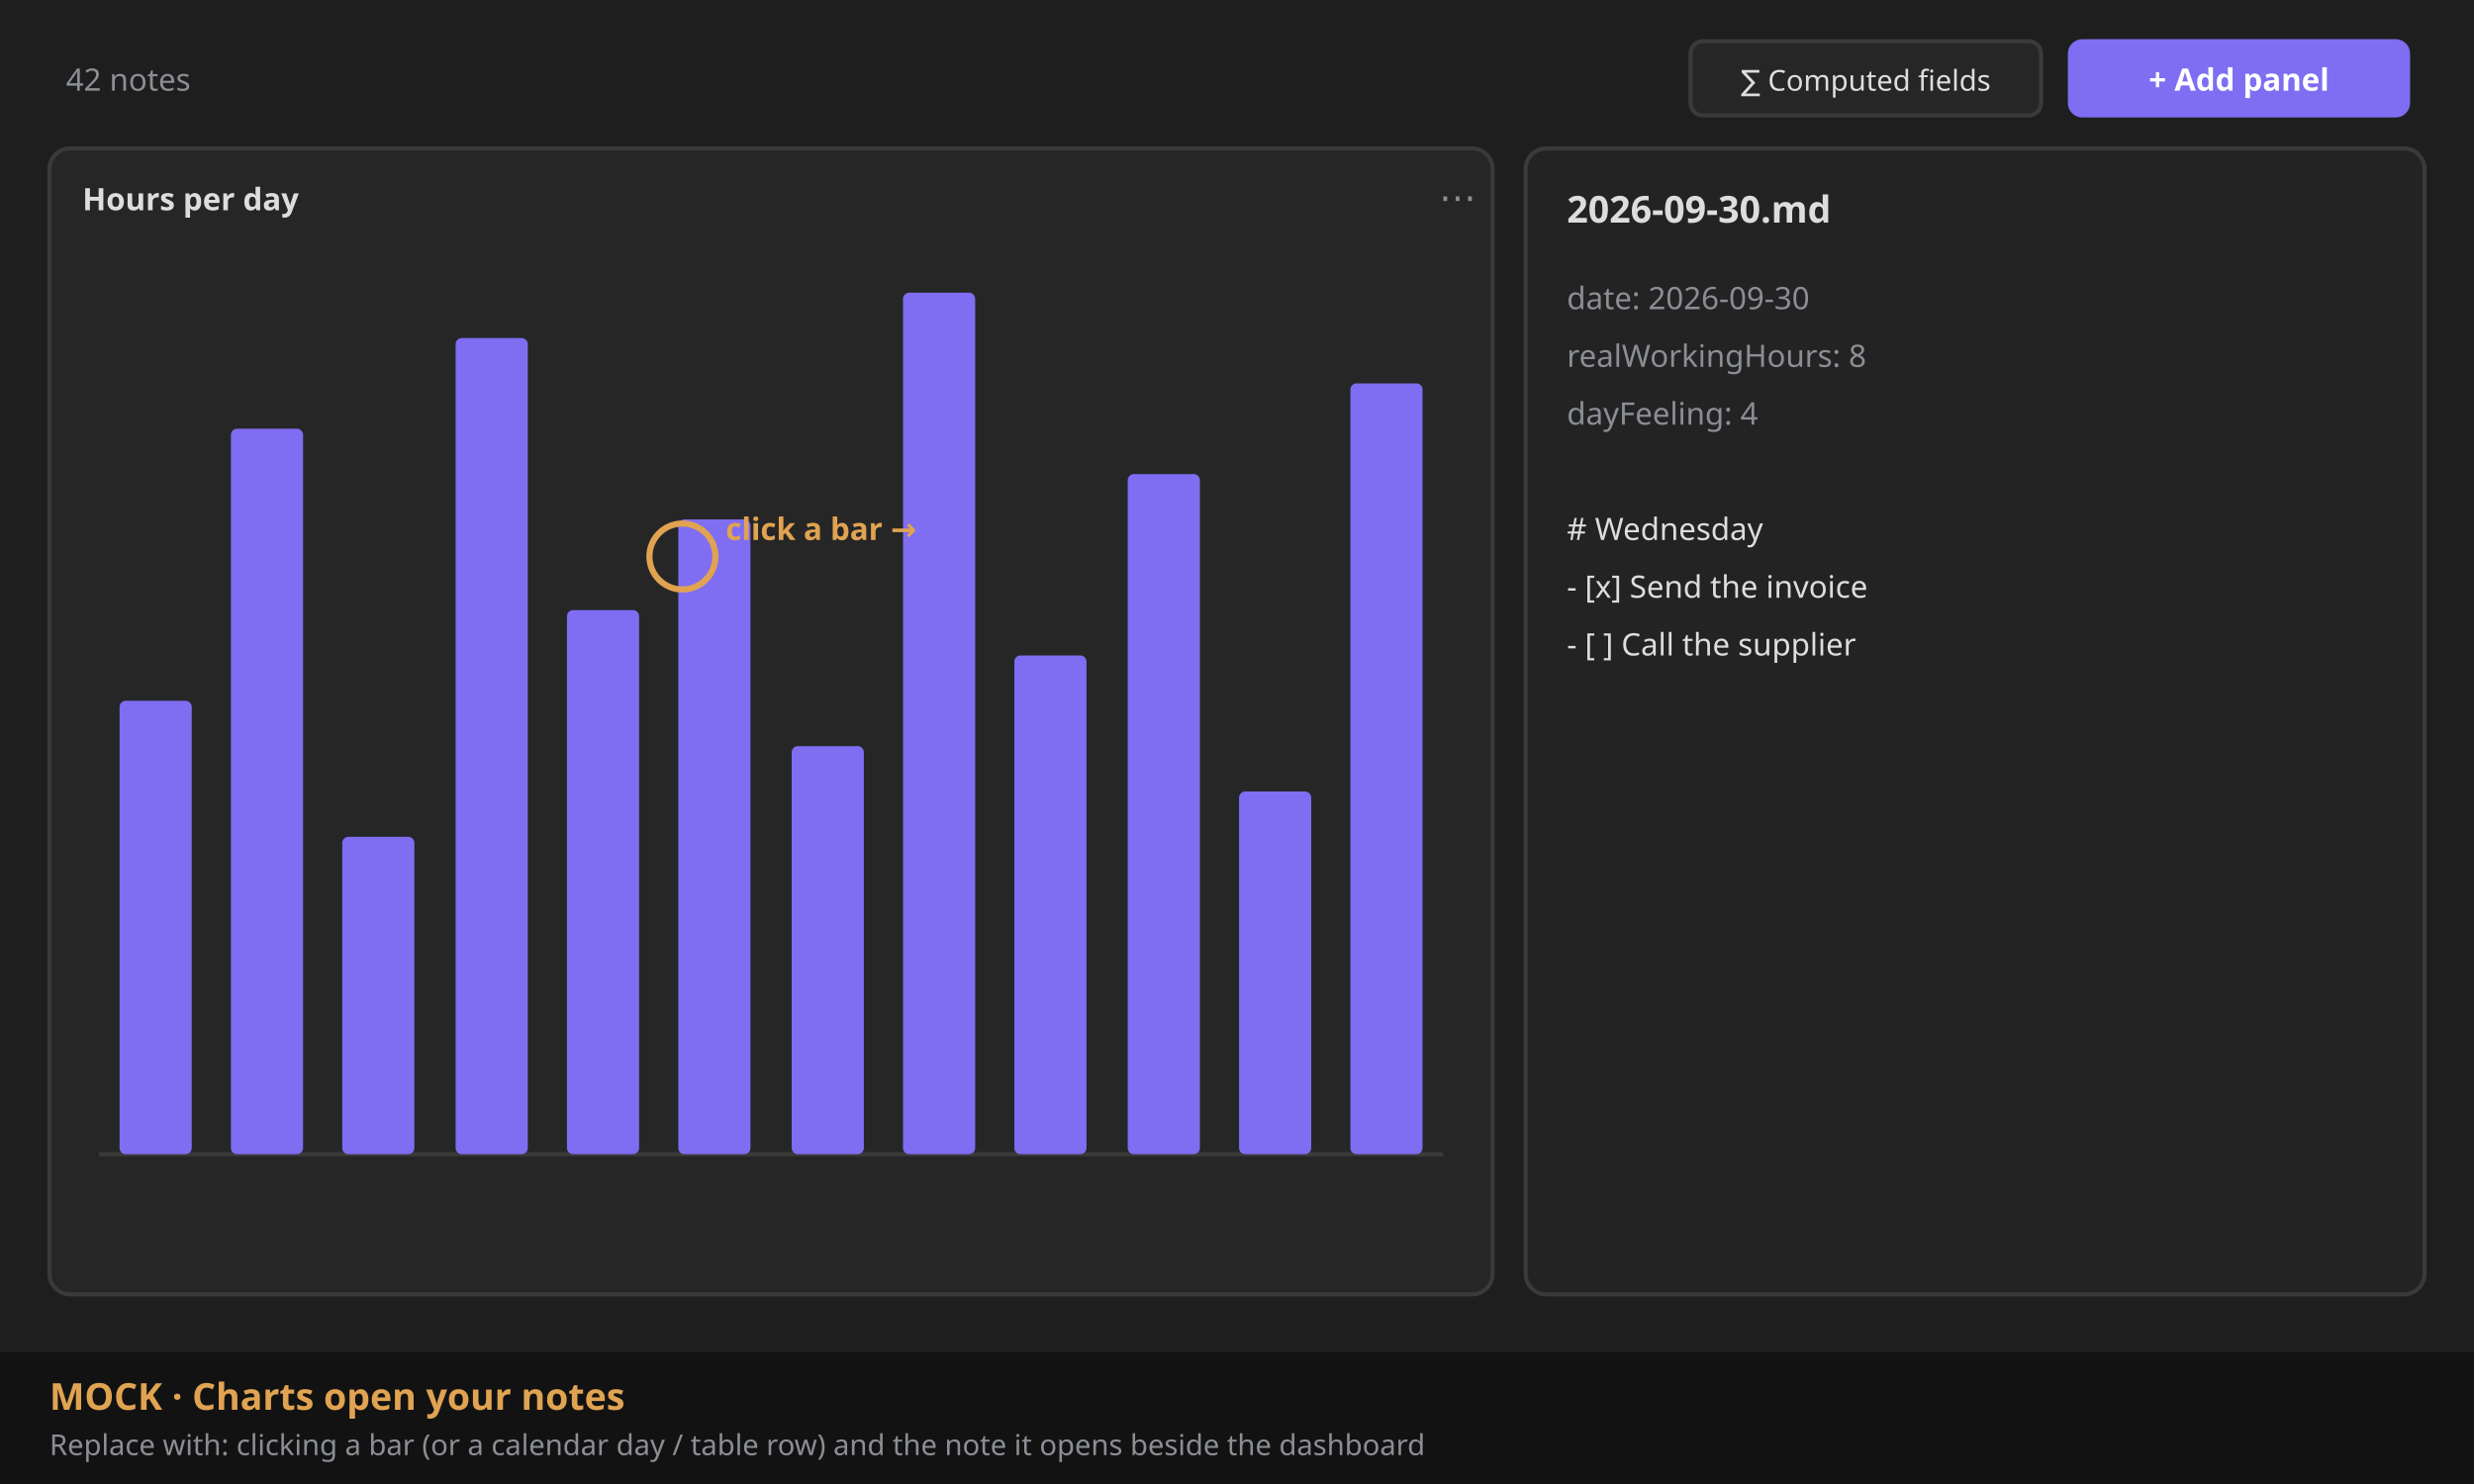
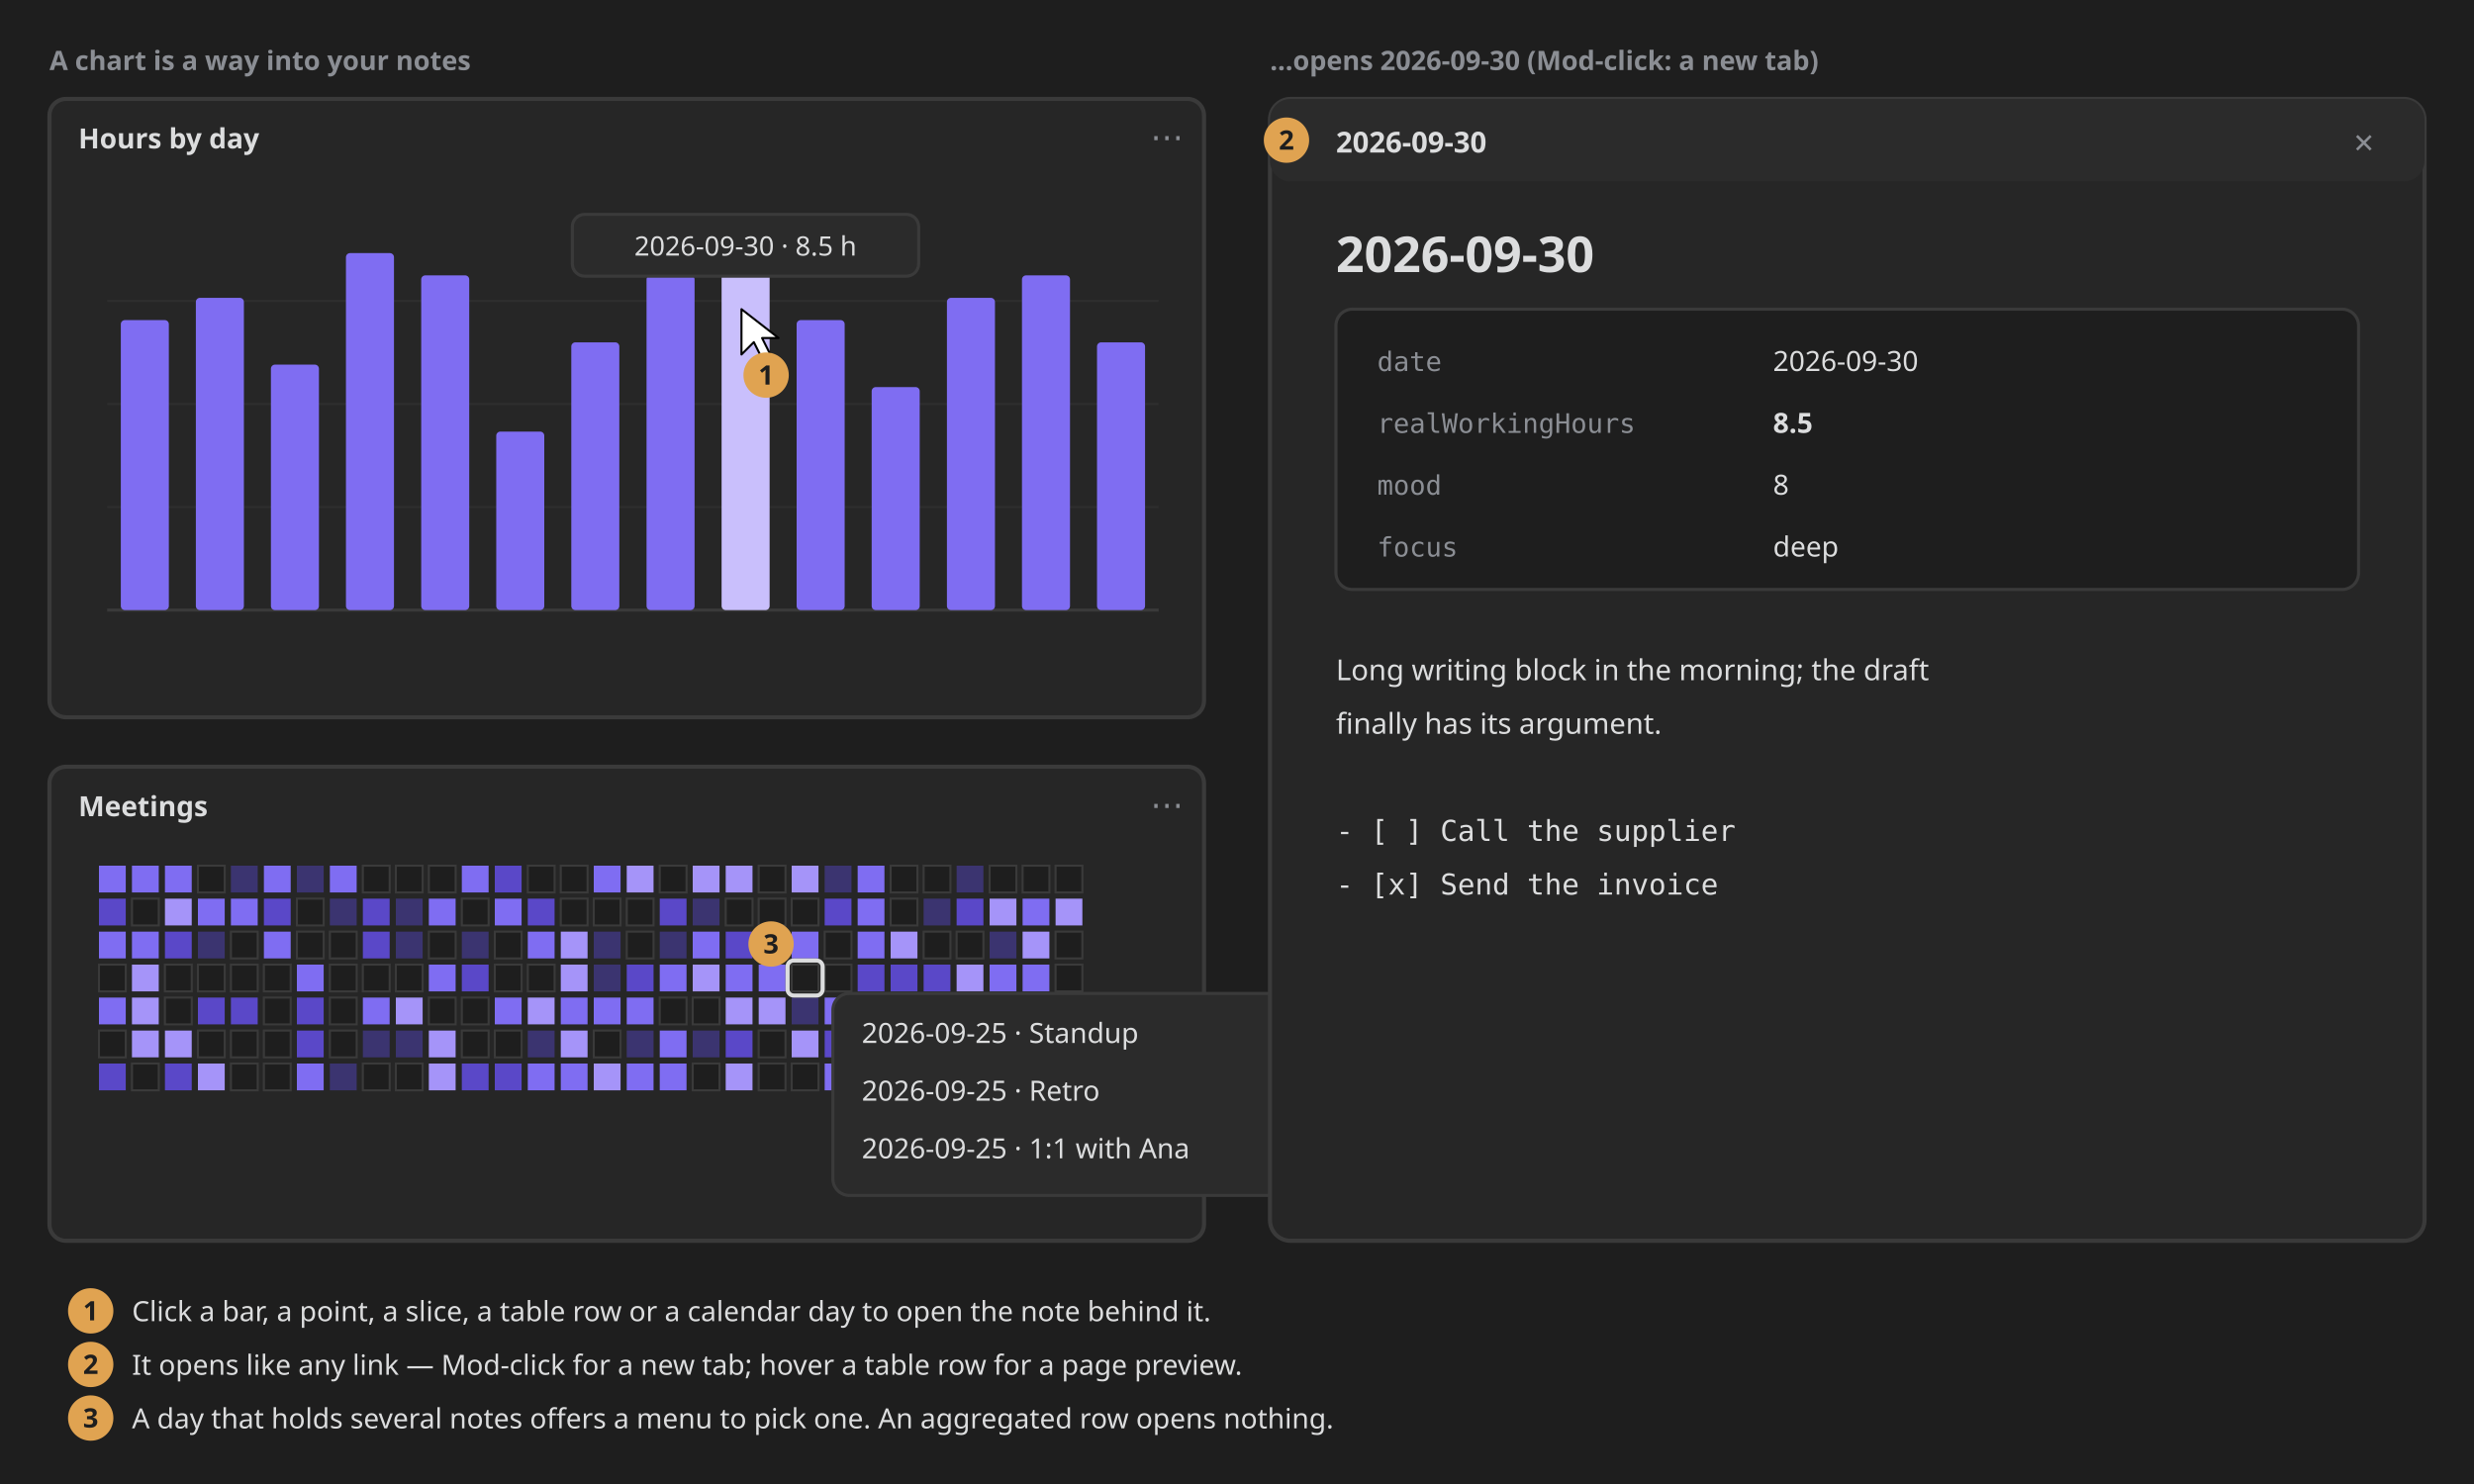
- <svg xmlns="http://www.w3.org/2000/svg" width="1200" height="720" viewBox="0 0 1200 720" role="img" aria-label="Charts open your notes (mock)">
+ <svg xmlns="http://www.w3.org/2000/svg" width="1200" height="720" viewBox="0 0 1200 720" role="img" aria-label="Clicking a bar opens the note behind it; a day with several notes offers a menu">
  <rect width="1200" height="720" fill="#1e1e1e" />
-   <text x="32" y="44" fill="#8b8e94" font-family="sans-serif" font-size="15" font-weight="400" text-anchor="start">42 notes</text>
-   <rect x="820" y="20" width="170" height="36" rx="6" fill="#262626" stroke="#3a3a3a" stroke-width="2" />
-   <text x="905" y="44" fill="#dcddde" font-family="sans-serif" font-size="14" font-weight="400" text-anchor="middle">∑ Computed fields</text>
-   <rect x="1004" y="20" width="164" height="36" rx="6" fill="#7f6df2" stroke="#7f6df2" stroke-width="2" />
-   <text x="1086" y="44" fill="#fff" font-family="sans-serif" font-size="15" font-weight="600" text-anchor="middle">+ Add panel</text>
-   <rect x="24" y="72" width="700" height="556" rx="10" fill="#262626" stroke="#3a3a3a" stroke-width="2" />
-   <text x="40" y="102" fill="#dcddde" font-family="sans-serif" font-size="15" font-weight="600" text-anchor="start">Hours per day</text>
-   <text x="698" y="102" fill="#8b8e94" font-family="sans-serif" font-size="18" font-weight="400" text-anchor="start">⋯</text>
-   <line x1="48" y1="560" x2="700" y2="560" stroke="#3a3a3a" stroke-width="2" />
-   <rect x="58" y="340" width="35" height="220" rx="3" fill="#7f6df2" />
-   <rect x="112" y="208" width="35" height="352" rx="3" fill="#7f6df2" />
-   <rect x="166" y="406" width="35" height="154" rx="3" fill="#7f6df2" />
-   <rect x="221" y="164" width="35" height="396" rx="3" fill="#7f6df2" />
-   <rect x="275" y="296" width="35" height="264" rx="3" fill="#7f6df2" />
-   <rect x="329" y="252" width="35" height="308" rx="3" fill="#7f6df2" />
-   <rect x="384" y="362" width="35" height="198" rx="3" fill="#7f6df2" />
-   <rect x="438" y="142" width="35" height="418" rx="3" fill="#7f6df2" />
-   <rect x="492" y="318" width="35" height="242" rx="3" fill="#7f6df2" />
-   <rect x="547" y="230" width="35" height="330" rx="3" fill="#7f6df2" />
-   <rect x="601" y="384" width="35" height="176" rx="3" fill="#7f6df2" />
-   <rect x="655" y="186" width="35" height="374" rx="3" fill="#7f6df2" />
-   <circle cx="331" cy="270" r="16" fill="none" stroke="#e0a351" stroke-width="3" />
-   <text x="352" y="262" fill="#e0a351" font-family="sans-serif" font-size="15" font-weight="600" text-anchor="start">click a bar →</text>
-   <rect x="740" y="72" width="436" height="556" rx="10" fill="#232323" stroke="#3a3a3a" stroke-width="2" />
-   <text x="760" y="108" fill="#dcddde" font-family="sans-serif" font-size="18" font-weight="700" text-anchor="start">2026-09-30.md</text>
-   <text x="760" y="150" fill="#8b8e94" font-family="sans-serif" font-size="15" font-weight="400" text-anchor="start">date: 2026-09-30</text>
-   <text x="760" y="178" fill="#8b8e94" font-family="sans-serif" font-size="15" font-weight="400" text-anchor="start">realWorkingHours: 8</text>
-   <text x="760" y="206" fill="#8b8e94" font-family="sans-serif" font-size="15" font-weight="400" text-anchor="start">dayFeeling: 4</text>
-   <text x="760" y="234" fill="#dcddde" font-family="sans-serif" font-size="15" font-weight="400" text-anchor="start" />
-   <text x="760" y="262" fill="#dcddde" font-family="sans-serif" font-size="15" font-weight="400" text-anchor="start"># Wednesday</text>
-   <text x="760" y="290" fill="#dcddde" font-family="sans-serif" font-size="15" font-weight="400" text-anchor="start">- [x] Send the invoice</text>
-   <text x="760" y="318" fill="#dcddde" font-family="sans-serif" font-size="15" font-weight="400" text-anchor="start">- [ ] Call the supplier</text>
-   <rect x="0" y="656" width="1200" height="64" fill="#111" opacity="0.92" />
-   <text x="24" y="684" fill="#e0a351" font-family="sans-serif" font-size="18" font-weight="700" text-anchor="start">MOCK · Charts open your notes</text>
-   <text x="24" y="706" fill="#8b8e94" font-family="sans-serif" font-size="14" font-weight="400" text-anchor="start">Replace with: clicking a bar (or a calendar day / table row) and the note it opens beside the dashboard</text>
+   <text x="24" y="34" fill="#8b8e94" font-family="sans-serif" font-size="13" font-weight="600" text-anchor="start">A chart is a way into your notes</text>
+   <rect x="24" y="48" width="560" height="300" rx="8" fill="#262626" stroke="#3a3a3a" stroke-width="2" />
+   <text x="38" y="72" fill="#dcddde" font-family="sans-serif" font-size="13.5" font-weight="600" text-anchor="start">Hours by day</text>
+   <text x="566" y="72" fill="#8b8e94" font-family="sans-serif" font-size="16" font-weight="400" text-anchor="middle">⋯</text>
+   <line x1="52" y1="296" x2="562" y2="296" stroke="#3a3a3a" stroke-width="1.5" />
+   <line x1="52" y1="246" x2="562" y2="246" stroke="#2e2e2e" stroke-width="1" />
+   <line x1="52" y1="196" x2="562" y2="196" stroke="#2e2e2e" stroke-width="1" />
+   <line x1="52" y1="146" x2="562" y2="146" stroke="#2e2e2e" stroke-width="1" />
+   <rect x="58.6" y="155.3" width="23.3" height="140.7" rx="2" fill="#7f6df2" />
+   <rect x="95" y="144.5" width="23.3" height="151.5" rx="2" fill="#7f6df2" />
+   <rect x="131.4" y="176.9" width="23.3" height="119.1" rx="2" fill="#7f6df2" />
+   <rect x="167.8" y="122.8" width="23.3" height="173.2" rx="2" fill="#7f6df2" />
+   <rect x="204.3" y="133.6" width="23.3" height="162.4" rx="2" fill="#7f6df2" />
+   <rect x="240.7" y="209.4" width="23.3" height="86.6" rx="2" fill="#7f6df2" />
+   <rect x="277.1" y="166.1" width="23.3" height="129.9" rx="2" fill="#7f6df2" />
+   <rect x="313.6" y="133.6" width="23.3" height="162.4" rx="2" fill="#7f6df2" />
+   <rect x="350" y="112" width="23.3" height="184" rx="2" fill="#c9bffc" />
+   <rect x="386.4" y="155.3" width="23.3" height="140.7" rx="2" fill="#7f6df2" />
+   <rect x="422.8" y="187.8" width="23.3" height="108.2" rx="2" fill="#7f6df2" />
+   <rect x="459.3" y="144.5" width="23.3" height="151.5" rx="2" fill="#7f6df2" />
+   <rect x="495.7" y="133.6" width="23.3" height="162.4" rx="2" fill="#7f6df2" />
+   <rect x="532.1" y="166.1" width="23.3" height="129.9" rx="2" fill="#7f6df2" />
+   <path d="M359.643,150 l0,22 l6,-6 l5,10 l4,-2 l-5,-10 l8,0 z" fill="#ffffff" stroke="#000000" stroke-width="1" stroke-linecap="round" stroke-linejoin="round" />
+   <rect x="277.6" y="104" width="168" height="30" rx="6" fill="#2b2b2b" stroke="#3a3a3a" stroke-width="1.5" />
+   <text x="361.6" y="124" fill="#dcddde" font-family="sans-serif" font-size="13" font-weight="400" text-anchor="middle">2026-09-30 · 8.5 h</text>
+   <circle cx="371.6" cy="182" r="10" fill="#e0a351" stroke="#e0a351" stroke-width="2" />
+   <text x="371.6" y="186.6" fill="#1e1e1e" font-family="sans-serif" font-size="13" font-weight="700" text-anchor="middle">1</text>
+   <rect x="24" y="372" width="560" height="230" rx="8" fill="#262626" stroke="#3a3a3a" stroke-width="2" />
+   <text x="38" y="396" fill="#dcddde" font-family="sans-serif" font-size="13.5" font-weight="600" text-anchor="start">Meetings</text>
+   <text x="566" y="396" fill="#8b8e94" font-family="sans-serif" font-size="16" font-weight="400" text-anchor="middle">⋯</text>
+   <path d="M48 468h13v13h-13zM48 500h13v13h-13zM64 436h13v13h-13zM64 516h13v13h-13zM80 468h13v13h-13zM80 484h13v13h-13zM96 420h13v13h-13zM96 468h13v13h-13zM96 500h13v13h-13zM112 452h13v13h-13zM112 468h13v13h-13zM112 500h13v13h-13zM112 516h13v13h-13zM128 468h13v13h-13zM128 484h13v13h-13zM128 500h13v13h-13zM128 516h13v13h-13zM144 436h13v13h-13zM144 452h13v13h-13zM160 452h13v13h-13zM160 468h13v13h-13zM160 484h13v13h-13zM160 500h13v13h-13zM176 420h13v13h-13zM176 468h13v13h-13zM176 516h13v13h-13zM192 420h13v13h-13zM192 468h13v13h-13zM192 516h13v13h-13zM208 420h13v13h-13zM208 452h13v13h-13zM208 484h13v13h-13zM224 436h13v13h-13zM224 484h13v13h-13zM224 500h13v13h-13zM240 452h13v13h-13zM240 468h13v13h-13zM240 500h13v13h-13zM256 420h13v13h-13zM256 468h13v13h-13zM272 420h13v13h-13zM272 436h13v13h-13zM288 436h13v13h-13zM288 500h13v13h-13zM304 436h13v13h-13zM304 452h13v13h-13zM320 420h13v13h-13zM320 484h13v13h-13zM336 484h13v13h-13zM336 516h13v13h-13zM352 436h13v13h-13zM368 420h13v13h-13zM368 436h13v13h-13zM368 452h13v13h-13zM368 500h13v13h-13zM368 516h13v13h-13zM384 436h13v13h-13zM384 468h13v13h-13zM384 516h13v13h-13zM400 452h13v13h-13zM400 468h13v13h-13zM416 500h13v13h-13zM416 516h13v13h-13zM432 420h13v13h-13zM432 436h13v13h-13zM432 516h13v13h-13zM448 420h13v13h-13zM448 452h13v13h-13zM448 484h13v13h-13zM464 452h13v13h-13zM464 484h13v13h-13zM480 420h13v13h-13zM480 484h13v13h-13zM480 500h13v13h-13zM496 420h13v13h-13zM496 484h13v13h-13zM496 516h13v13h-13zM512 420h13v13h-13zM512 452h13v13h-13zM512 468h13v13h-13z" fill="#1e1e1e" stroke="#3a3a3a" stroke-width="1" />
+   <path d="M96 452h13v13h-13zM112 420h13v13h-13zM144 420h13v13h-13zM160 436h13v13h-13zM160 516h13v13h-13zM176 500h13v13h-13zM192 436h13v13h-13zM192 452h13v13h-13zM192 500h13v13h-13zM224 452h13v13h-13zM256 500h13v13h-13zM288 452h13v13h-13zM288 468h13v13h-13zM304 500h13v13h-13zM320 452h13v13h-13zM336 436h13v13h-13zM336 500h13v13h-13zM384 484h13v13h-13zM400 420h13v13h-13zM432 484h13v13h-13zM448 436h13v13h-13zM464 420h13v13h-13zM464 516h13v13h-13zM480 452h13v13h-13z" fill="#3b3470" />
+   <path d="M48 436h13v13h-13zM48 516h13v13h-13zM80 452h13v13h-13zM80 516h13v13h-13zM96 484h13v13h-13zM112 484h13v13h-13zM128 436h13v13h-13zM144 484h13v13h-13zM144 500h13v13h-13zM176 436h13v13h-13zM176 452h13v13h-13zM224 468h13v13h-13zM224 516h13v13h-13zM240 420h13v13h-13zM240 516h13v13h-13zM256 436h13v13h-13zM304 468h13v13h-13zM320 436h13v13h-13zM352 452h13v13h-13zM352 500h13v13h-13zM400 436h13v13h-13zM400 500h13v13h-13zM416 468h13v13h-13zM432 468h13v13h-13zM448 468h13v13h-13zM448 516h13v13h-13zM464 436h13v13h-13zM512 516h13v13h-13z" fill="#5a48c8" />
+   <path d="M48 420h13v13h-13zM48 452h13v13h-13zM48 484h13v13h-13zM64 420h13v13h-13zM64 452h13v13h-13zM80 420h13v13h-13zM96 436h13v13h-13zM112 436h13v13h-13zM128 420h13v13h-13zM128 452h13v13h-13zM144 468h13v13h-13zM144 516h13v13h-13zM160 420h13v13h-13zM176 484h13v13h-13zM208 436h13v13h-13zM208 468h13v13h-13zM224 420h13v13h-13zM240 436h13v13h-13zM240 484h13v13h-13zM256 452h13v13h-13zM256 516h13v13h-13zM272 484h13v13h-13zM272 516h13v13h-13zM288 420h13v13h-13zM288 484h13v13h-13zM304 484h13v13h-13zM304 516h13v13h-13zM320 468h13v13h-13zM320 500h13v13h-13zM320 516h13v13h-13zM336 452h13v13h-13zM352 468h13v13h-13zM368 468h13v13h-13zM384 452h13v13h-13zM400 484h13v13h-13zM400 516h13v13h-13zM416 420h13v13h-13zM416 436h13v13h-13zM416 452h13v13h-13zM448 500h13v13h-13zM480 468h13v13h-13zM480 516h13v13h-13zM496 436h13v13h-13zM496 468h13v13h-13zM496 500h13v13h-13zM512 500h13v13h-13z" fill="#7f6df2" />
+   <path d="M64 468h13v13h-13zM64 484h13v13h-13zM64 500h13v13h-13zM80 436h13v13h-13zM80 500h13v13h-13zM96 516h13v13h-13zM192 484h13v13h-13zM208 500h13v13h-13zM208 516h13v13h-13zM256 484h13v13h-13zM272 452h13v13h-13zM272 468h13v13h-13zM272 500h13v13h-13zM288 516h13v13h-13zM304 420h13v13h-13zM336 420h13v13h-13zM336 468h13v13h-13zM352 420h13v13h-13zM352 484h13v13h-13zM352 516h13v13h-13zM368 484h13v13h-13zM384 420h13v13h-13zM384 500h13v13h-13zM416 484h13v13h-13zM432 452h13v13h-13zM432 500h13v13h-13zM464 468h13v13h-13zM464 500h13v13h-13zM480 436h13v13h-13zM496 452h13v13h-13zM512 436h13v13h-13zM512 484h13v13h-13z" fill="#a594f9" />
+   <rect x="382" y="466" width="17" height="17" rx="3" fill="none" stroke="#dcddde" stroke-width="2" />
+   <rect x="404" y="482" width="220" height="98" rx="8" fill="#2b2b2b" stroke="#3a3a3a" stroke-width="1.5" />
+   <text x="418" y="506" fill="#dcddde" font-family="sans-serif" font-size="13.5" font-weight="400" text-anchor="start">2026-09-25 · Standup</text>
+   <text x="418" y="534" fill="#dcddde" font-family="sans-serif" font-size="13.5" font-weight="400" text-anchor="start">2026-09-25 · Retro</text>
+   <text x="418" y="562" fill="#dcddde" font-family="sans-serif" font-size="13.5" font-weight="400" text-anchor="start">2026-09-25 · 1:1 with Ana</text>
+   <circle cx="374" cy="458" r="10" fill="#e0a351" stroke="#e0a351" stroke-width="2" />
+   <text x="374" y="462.6" fill="#1e1e1e" font-family="sans-serif" font-size="13" font-weight="700" text-anchor="middle">3</text>
+   <text x="616" y="34" fill="#8b8e94" font-family="sans-serif" font-size="13" font-weight="600" text-anchor="start">…opens 2026-09-30 (Mod-click: a new tab)</text>
+   <rect x="616" y="48" width="560" height="554" rx="10" fill="#262626" stroke="#3a3a3a" stroke-width="2" />
+   <rect x="616" y="48" width="560" height="40" rx="10" fill="#2b2b2b" />
+   <text x="648" y="74" fill="#dcddde" font-family="sans-serif" font-size="14" font-weight="600" text-anchor="start">2026-09-30</text>
+   <text x="1152" y="74" fill="#8b8e94" font-family="sans-serif" font-size="13" font-weight="400" text-anchor="end">✕</text>
+   <text x="648" y="132" fill="#dcddde" font-family="sans-serif" font-size="24" font-weight="700" text-anchor="start">2026-09-30</text>
+   <rect x="648" y="150" width="496" height="136" rx="8" fill="#1e1e1e" stroke="#3a3a3a" stroke-width="1.5" />
+   <text x="668" y="180" fill="#8b8e94" font-family="monospace" font-size="13" font-weight="400" text-anchor="start">date</text>
+   <text x="860" y="180" fill="#dcddde" font-family="sans-serif" font-size="13.5" font-weight="400" text-anchor="start">2026-09-30</text>
+   <text x="668" y="210" fill="#8b8e94" font-family="monospace" font-size="13" font-weight="400" text-anchor="start">realWorkingHours</text>
+   <text x="860" y="210" fill="#dcddde" font-family="sans-serif" font-size="13.5" font-weight="600" text-anchor="start">8.5</text>
+   <text x="668" y="240" fill="#8b8e94" font-family="monospace" font-size="13" font-weight="400" text-anchor="start">mood</text>
+   <text x="860" y="240" fill="#dcddde" font-family="sans-serif" font-size="13.5" font-weight="400" text-anchor="start">8</text>
+   <text x="668" y="270" fill="#8b8e94" font-family="monospace" font-size="13" font-weight="400" text-anchor="start">focus</text>
+   <text x="860" y="270" fill="#dcddde" font-family="sans-serif" font-size="13.5" font-weight="400" text-anchor="start">deep</text>
+   <text x="648" y="330" fill="#dcddde" font-family="sans-serif" font-size="14" font-weight="400" text-anchor="start">Long writing block in the morning; the draft</text>
+   <text x="648" y="356" fill="#dcddde" font-family="sans-serif" font-size="14" font-weight="400" text-anchor="start">finally has its argument.</text>
+   <text x="648" y="382" fill="#dcddde" font-family="sans-serif" font-size="14" font-weight="400" text-anchor="start" />
+   <text x="648" y="408" fill="#dcddde" font-family="monospace" font-size="14" font-weight="400" text-anchor="start">- [ ] Call the supplier</text>
+   <text x="648" y="434" fill="#dcddde" font-family="monospace" font-size="14" font-weight="400" text-anchor="start">- [x] Send the invoice</text>
+   <circle cx="624" cy="68" r="10" fill="#e0a351" stroke="#e0a351" stroke-width="2" />
+   <text x="624" y="72.6" fill="#1e1e1e" font-family="sans-serif" font-size="13" font-weight="700" text-anchor="middle">2</text>
+   <circle cx="44" cy="636" r="10" fill="#e0a351" stroke="#e0a351" stroke-width="2" />
+   <text x="44" y="640.6" fill="#1e1e1e" font-family="sans-serif" font-size="13" font-weight="700" text-anchor="middle">1</text>
+   <text x="64" y="641" fill="#dcddde" font-family="sans-serif" font-size="13.5" font-weight="400" text-anchor="start">Click a bar, a point, a slice, a table row or a calendar day to open the note behind it.</text>
+   <circle cx="44" cy="662" r="10" fill="#e0a351" stroke="#e0a351" stroke-width="2" />
+   <text x="44" y="666.6" fill="#1e1e1e" font-family="sans-serif" font-size="13" font-weight="700" text-anchor="middle">2</text>
+   <text x="64" y="667" fill="#dcddde" font-family="sans-serif" font-size="13.5" font-weight="400" text-anchor="start">It opens like any link — Mod-click for a new tab; hover a table row for a page preview.</text>
+   <circle cx="44" cy="688" r="10" fill="#e0a351" stroke="#e0a351" stroke-width="2" />
+   <text x="44" y="692.6" fill="#1e1e1e" font-family="sans-serif" font-size="13" font-weight="700" text-anchor="middle">3</text>
+   <text x="64" y="693" fill="#dcddde" font-family="sans-serif" font-size="13.5" font-weight="400" text-anchor="start">A day that holds several notes offers a menu to pick one. An aggregated row opens nothing.</text>
</svg>
